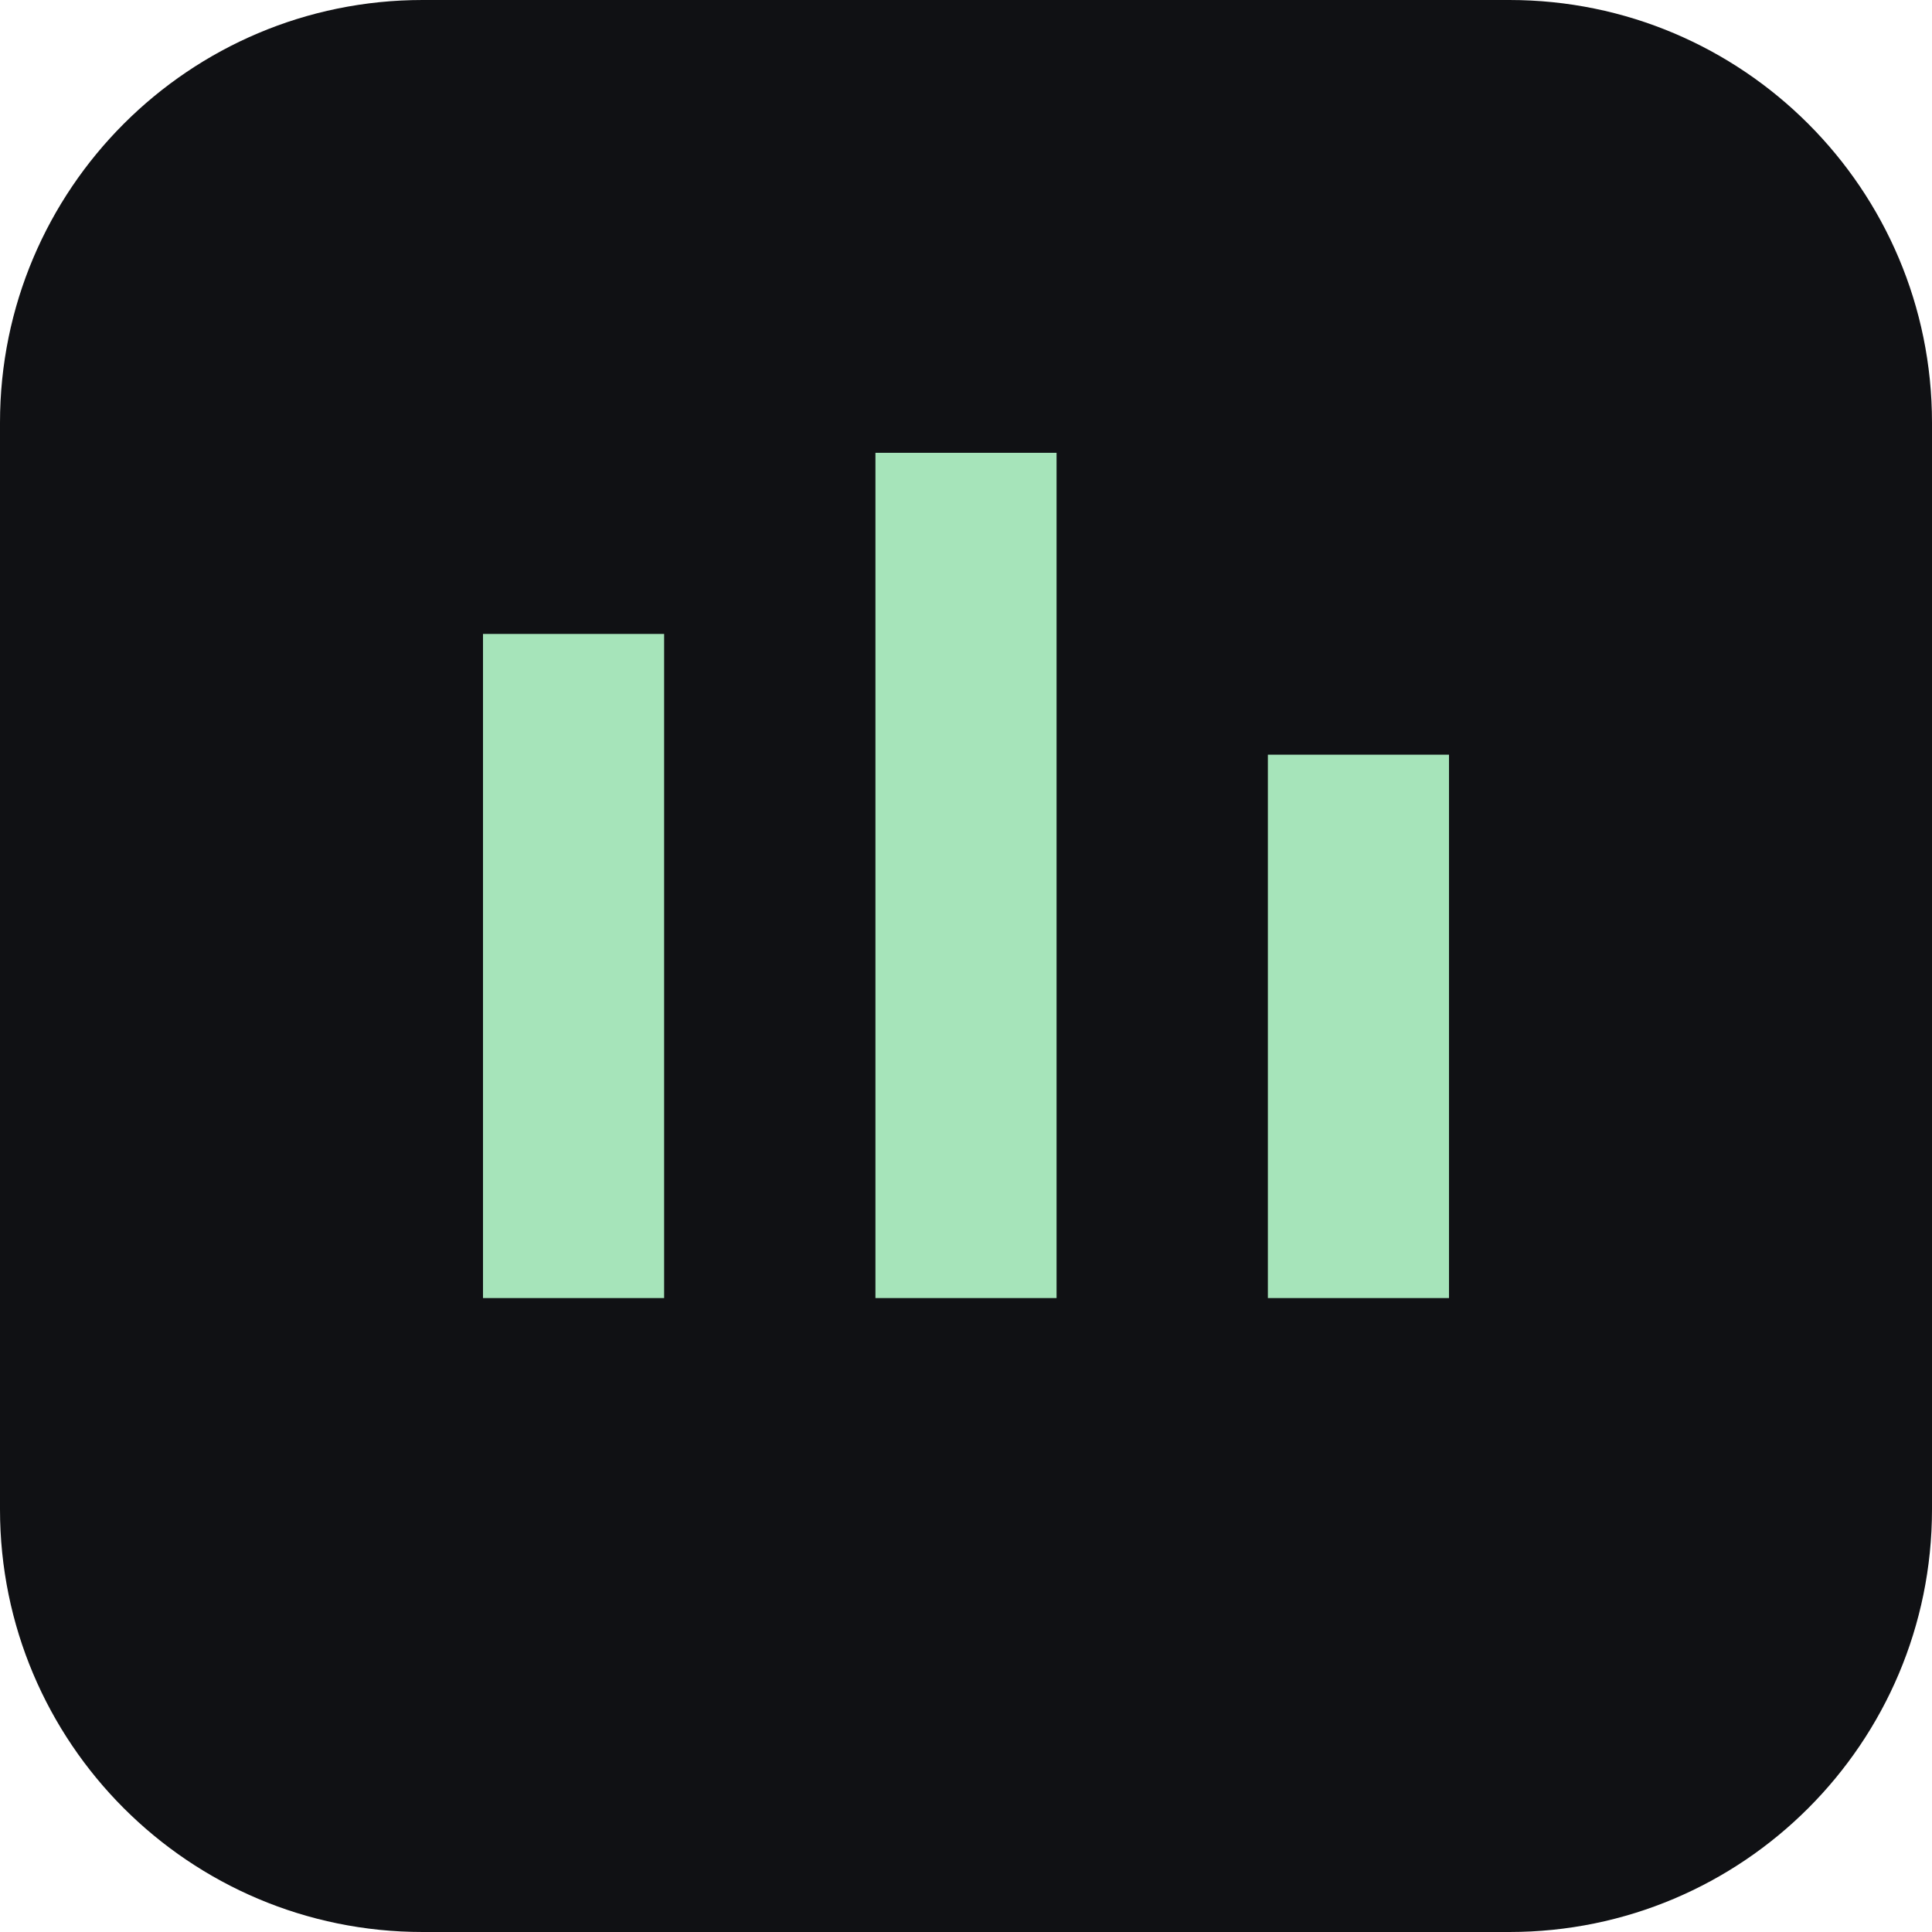
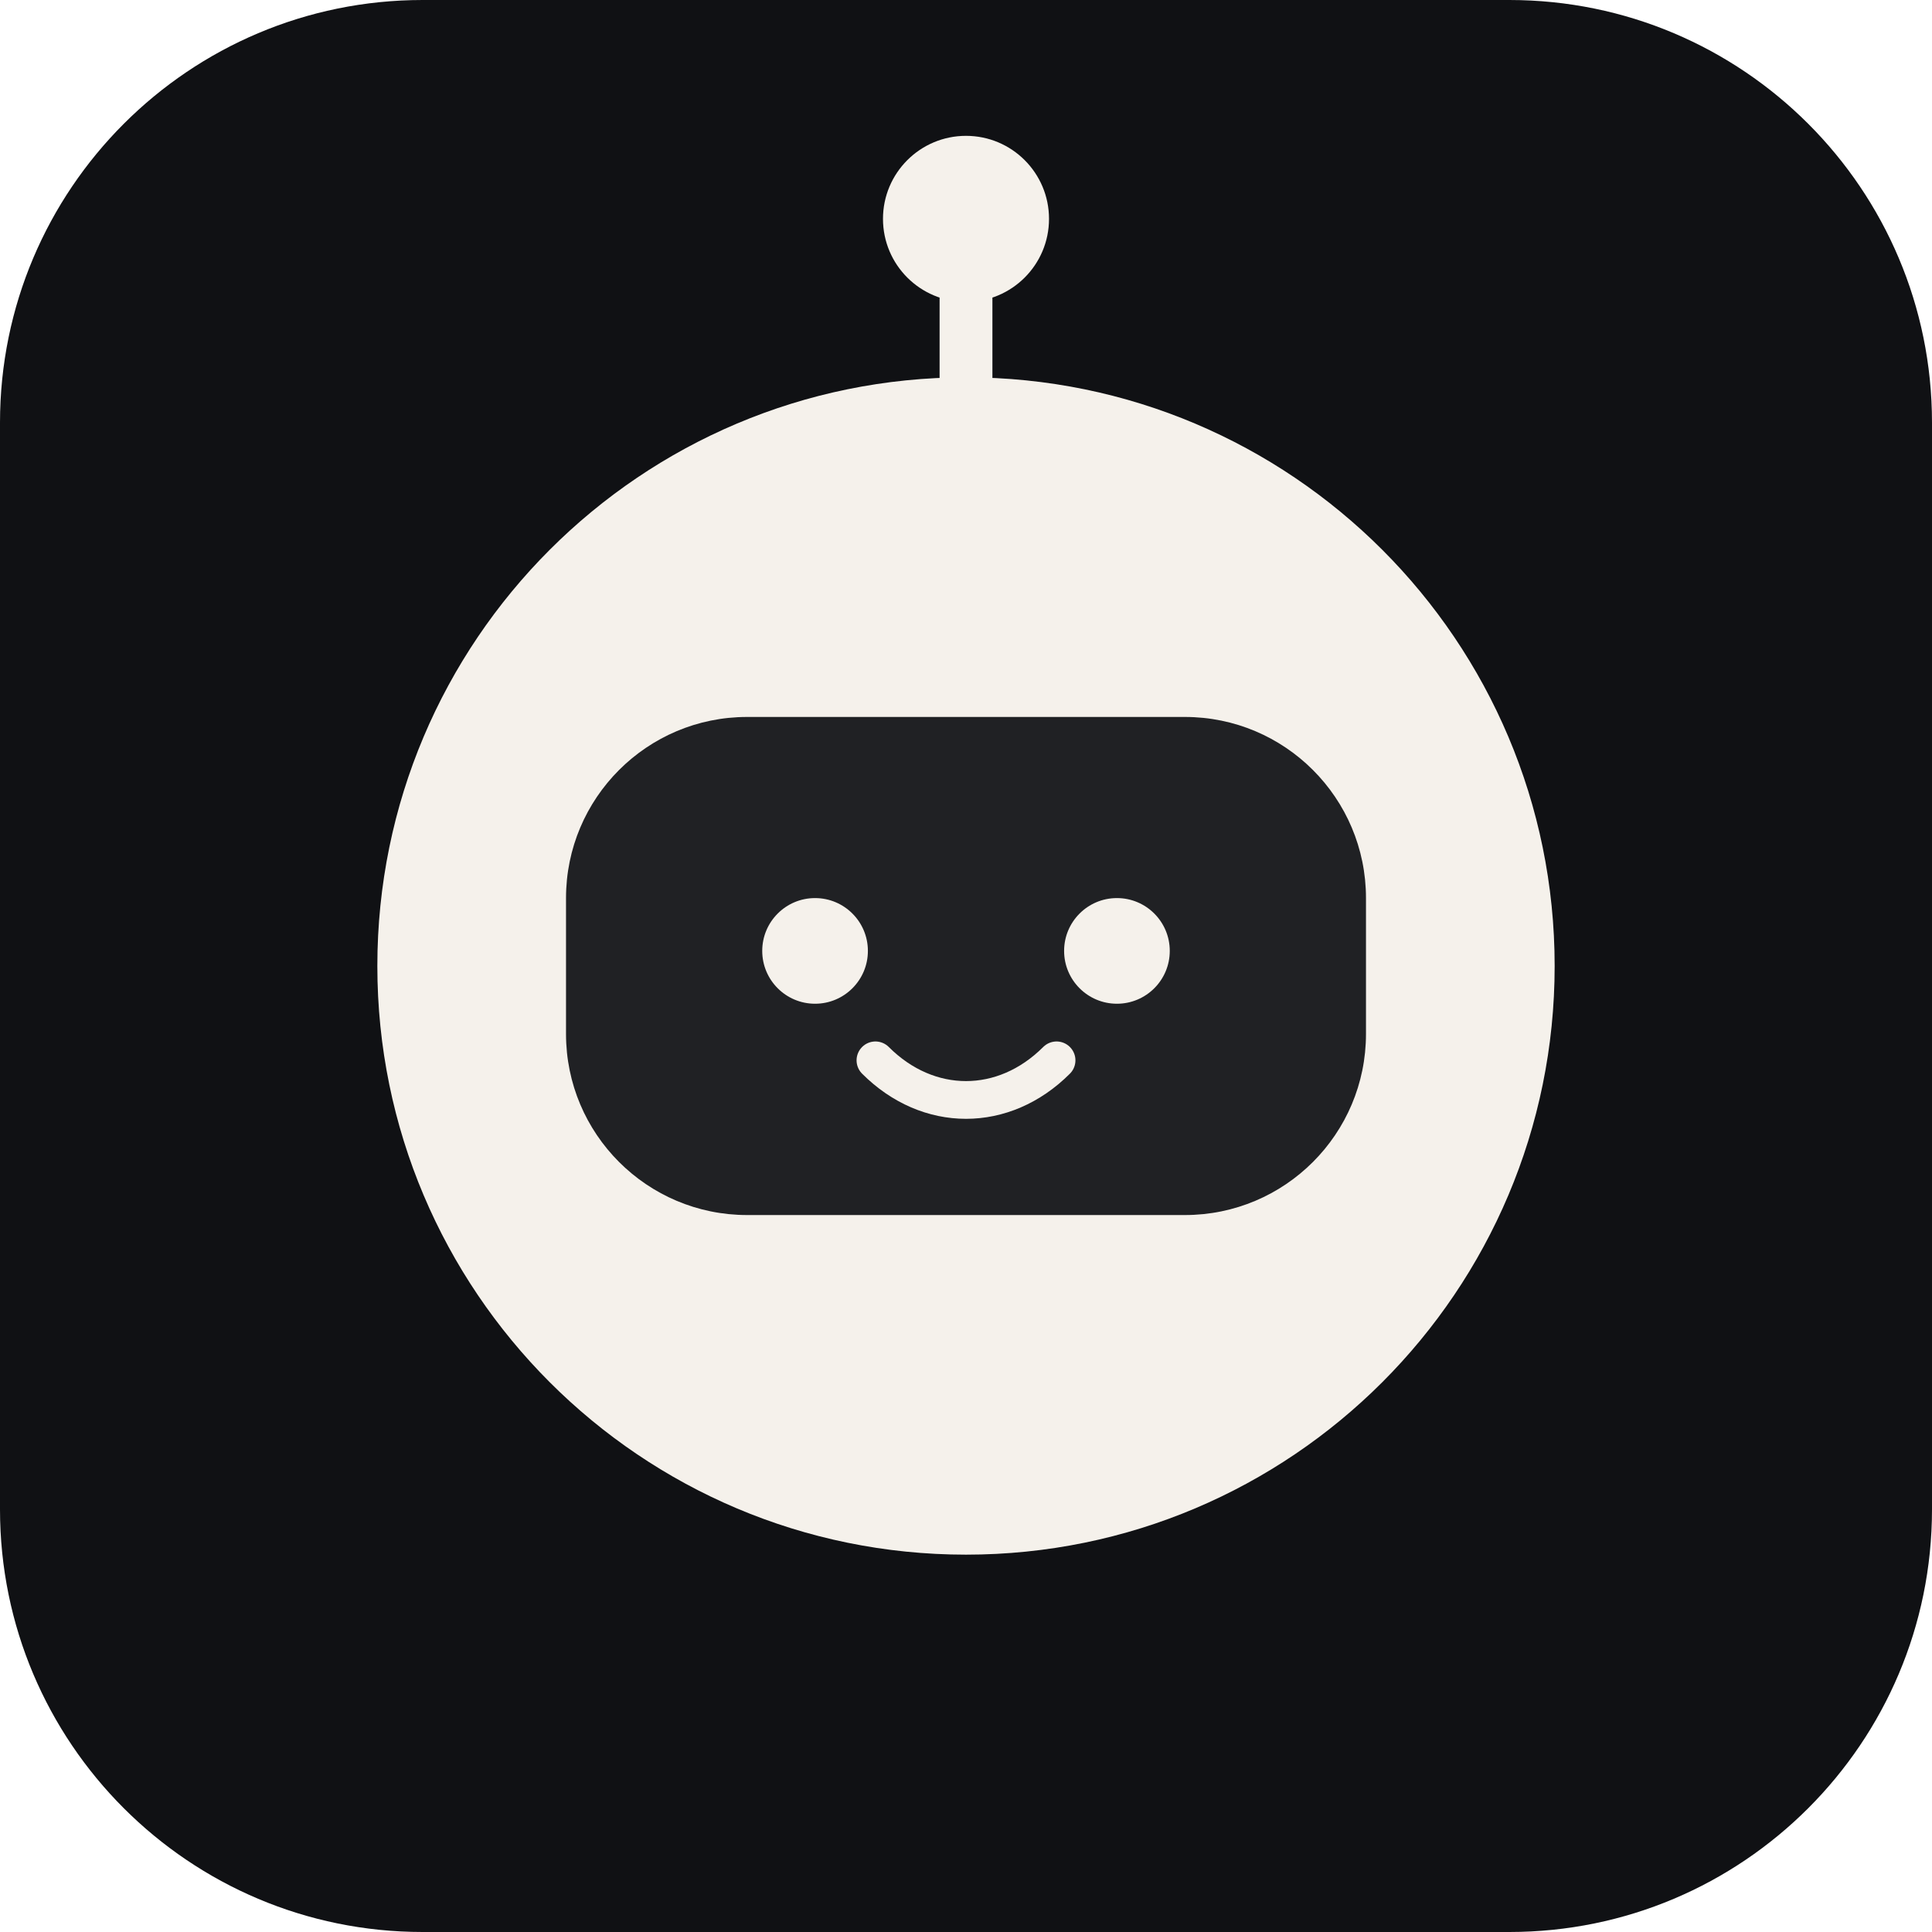
<svg xmlns="http://www.w3.org/2000/svg" viewBox="0 0 512 512">
  <rect width="512" height="512" rx="112" fill="#101114" />
-   <path d="M128 344V168h48v176h-48Zm104 0V120h48v224h-48Zm104 0V200h48v144h-48Z" fill="#a6e4ba" />
+   <circle cx="256" cy="256" r="156" fill="#f5f1eb" />
+   <rect x="150" y="190" width="212" height="132" rx="48" fill="#202124" />
+   <circle cx="216" cy="252" r="14" fill="#f5f1eb" />
+   <circle cx="296" cy="252" r="14" fill="#f5f1eb" />
+   <path d="M232 281c14 14 34 14 48 0" fill="none" stroke="#f5f1eb" stroke-linecap="round" stroke-width="10" />
+   <path d="M256 100v-28" stroke="#f5f1eb" stroke-linecap="round" stroke-width="14" />
+   <circle cx="256" cy="58" r="22" fill="#f5f1eb" />
</svg>
